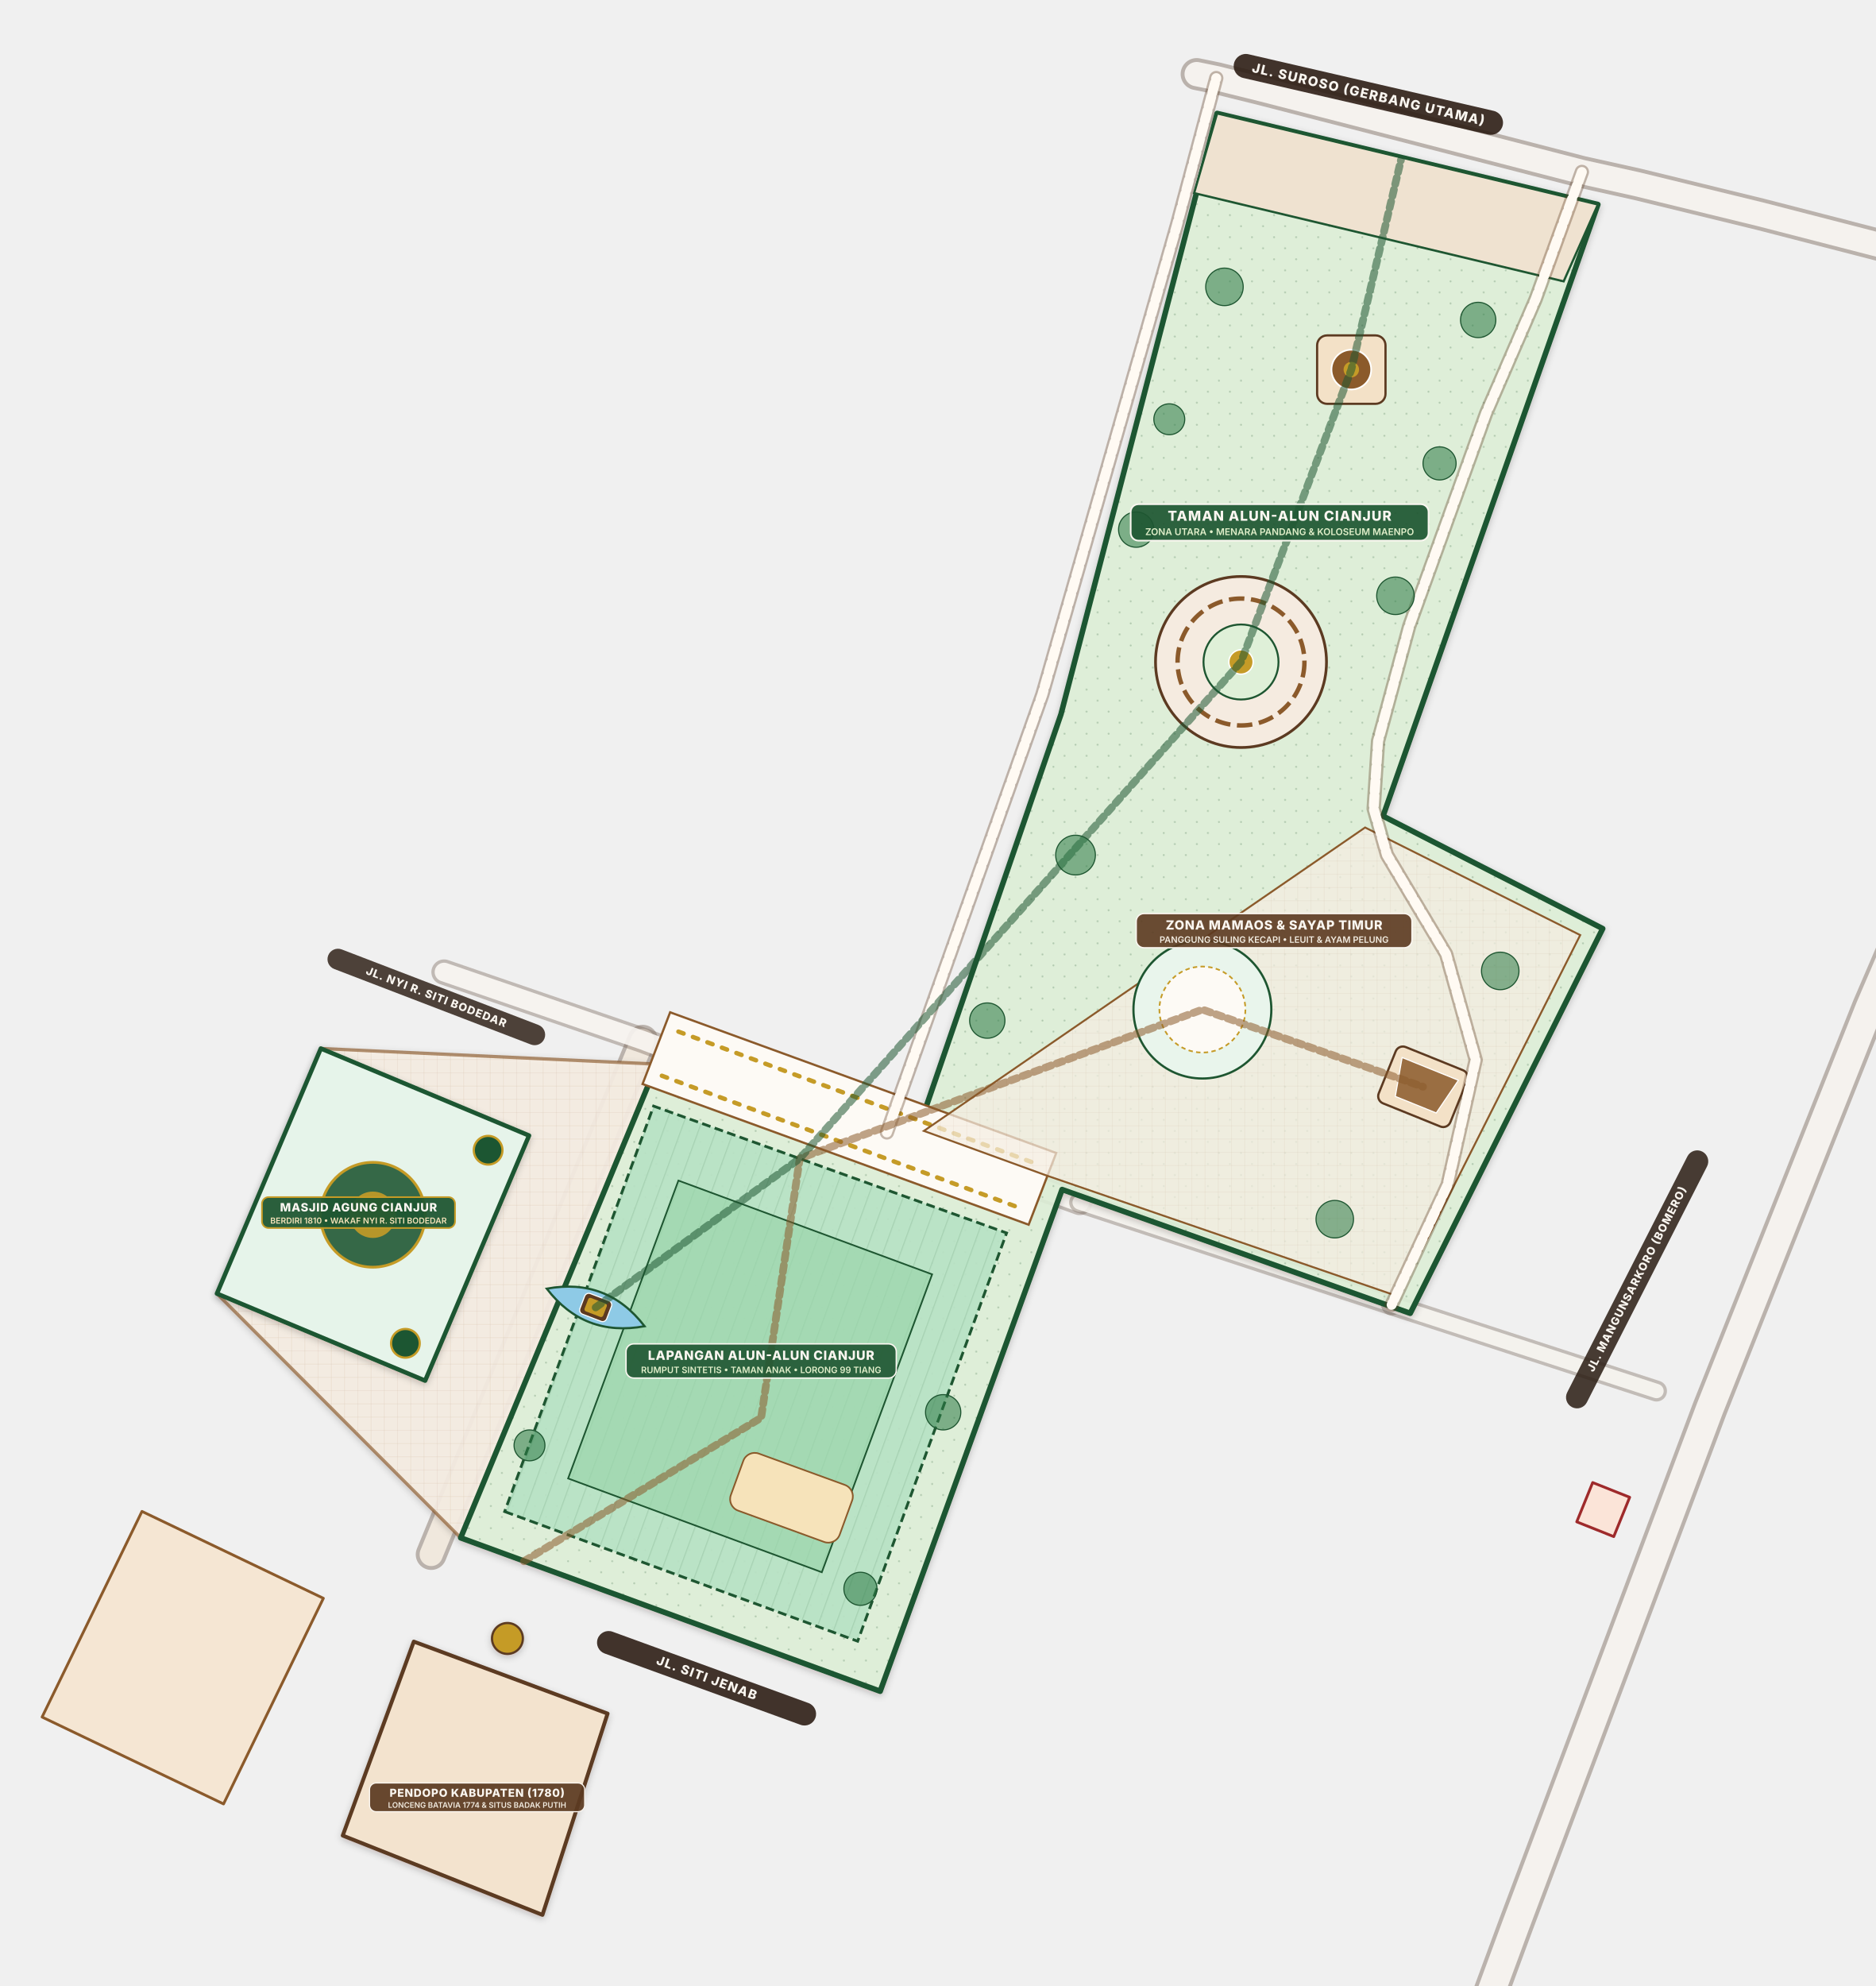
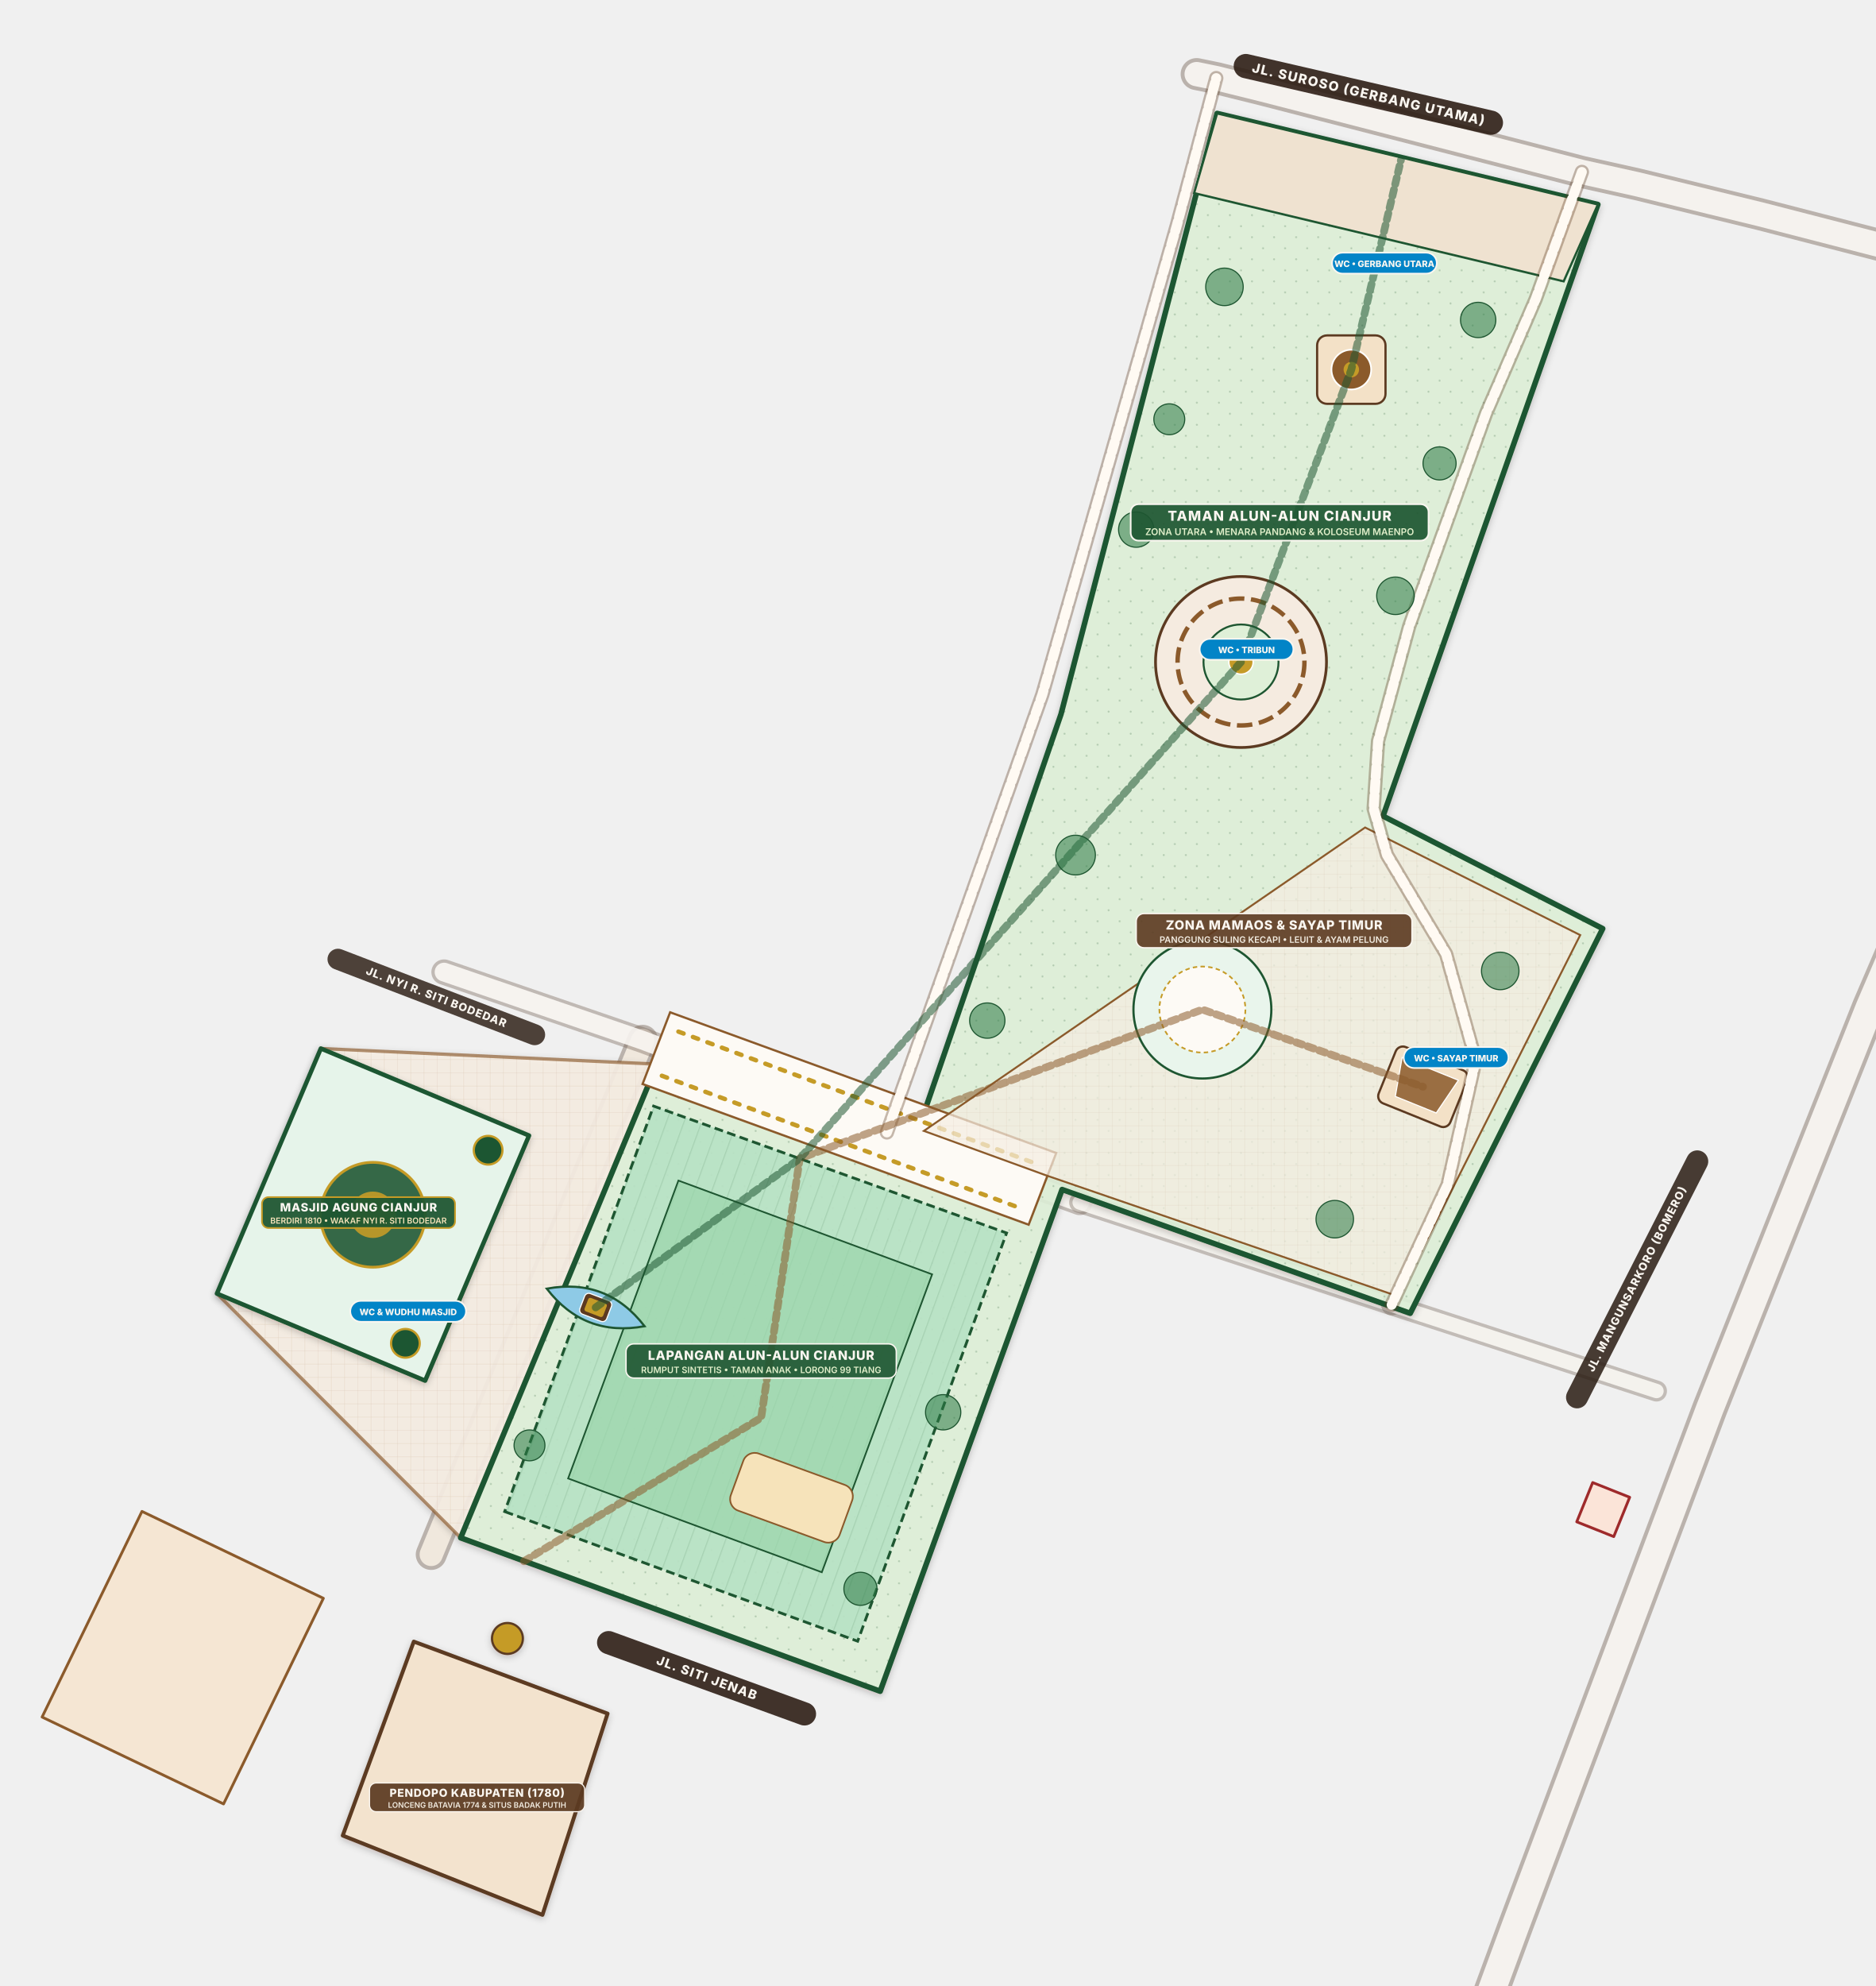
<svg xmlns="http://www.w3.org/2000/svg" viewBox="0 0 3400 3600" width="3400" height="3600">
  <defs>
    <pattern id="grassPattern" width="40" height="40" patternUnits="userSpaceOnUse">
      <rect width="40" height="40" fill="#dff0d8" fill-opacity="0.88" />
      <circle cx="10" cy="10" r="1.8" fill="#1E5631" fill-opacity="0.22" />
      <circle cx="30" cy="30" r="1.8" fill="#1E5631" fill-opacity="0.22" />
    </pattern>
    <pattern id="synthTurf" width="30" height="30" patternUnits="userSpaceOnUse" patternTransform="rotate(20)">
      <rect width="30" height="30" fill="#b8e2c4" fill-opacity="0.92" />
      <line x1="0" y1="0" x2="0" y2="30" stroke="#1E5631" stroke-width="4" stroke-opacity="0.12" />
    </pattern>
    <pattern id="pavingPattern" width="24" height="24" patternUnits="userSpaceOnUse">
      <rect width="24" height="24" fill="#f5ede2" fill-opacity="0.92" />
      <path d="M 24 0 L 0 0 0 24" fill="none" stroke="#8B5A2B" stroke-width="0.9" stroke-opacity="0.22" />
    </pattern>
    <filter id="softShadow" x="-10%" y="-10%" width="120%" height="120%">
      <feDropShadow dx="0" dy="4" stdDeviation="6" flood-color="#2A1B12" flood-opacity="0.22" />
    </filter>
  </defs>
  <g stroke-linecap="round" stroke-linejoin="round" fill="none">
    <polyline points="3873.7,564.4 3191.8,388.5 2967.9,333.9 2868.0,311.7 2402.8,191.7 2290.7,162.8 2205.1,141.6 2169.6,134.3" stroke="#78685a" stroke-width="58" stroke-opacity="0.45" />
    <polyline points="3873.7,564.4 3191.8,388.5 2967.9,333.9 2868.0,311.7 2402.8,191.7 2290.7,162.8 2205.1,141.6 2169.6,134.3" stroke="#fffdf9" stroke-width="44" stroke-opacity="0.85" />
    <polyline points="3873.7,564.4 3694.6,1052.1 3579.3,1365.8 3532.4,1493.5 3389.6,1825.8 3099.8,2553.7 2748.6,3488.3 2446.1,4307.5 2186.4,4992.5 2112.8,5178.3 2062.4,5320.5 2059.1,5327.0 1908.9,5723.7 1789.6,6035.7 1726.7,6184.4 1691.9,6243.6 1576.5,6384.8 1477.9,6462.0" stroke="#78685a" stroke-width="64" stroke-opacity="0.45" />
    <polyline points="3873.7,564.4 3694.6,1052.1 3579.3,1365.8 3532.4,1493.5 3389.6,1825.8 3099.8,2553.7 2748.6,3488.3 2446.1,4307.5 2186.4,4992.5 2112.8,5178.3 2062.4,5320.5 2059.1,5327.0 1908.9,5723.7 1789.6,6035.7 1726.7,6184.4 1691.9,6243.6 1576.5,6384.8 1477.9,6462.0" stroke="#fffdf9" stroke-width="50" stroke-opacity="0.85" />
    <polyline points="1165.2,1885.7 781.8,2817.8" stroke="#78685a" stroke-width="56" stroke-opacity="0.45" />
    <polyline points="1165.2,1885.7 781.8,2817.8" stroke="#f7efe4" stroke-width="42" stroke-opacity="0.88" />
    <polyline points="1957.5,2179.7 1608.0,2052.7 1313.1,1941.5 1278.1,1928.3 1214.4,1904.3 1165.2,1885.7 805.1,1762.1" stroke="#78685a" stroke-width="46" stroke-opacity="0.40" />
    <polyline points="1957.5,2179.7 1608.0,2052.7 1313.1,1941.5 1278.1,1928.3 1214.4,1904.3 1165.2,1885.7 805.1,1762.1" stroke="#fffdf9" stroke-width="34" stroke-opacity="0.85" />
    <polyline points="1957.5,2179.7 2523.1,2365.3" stroke="#78685a" stroke-width="38" stroke-opacity="0.38" />
    <polyline points="1957.5,2179.7 2523.1,2365.3" stroke="#fffdf9" stroke-width="26" stroke-opacity="0.82" />
    <polyline points="2523.1,2365.3 2569.7,2380.4 3003.3,2521.5" stroke="#78685a" stroke-width="38" stroke-opacity="0.38" />
    <polyline points="2523.1,2365.3 2569.7,2380.4 3003.3,2521.5" stroke="#fffdf9" stroke-width="26" stroke-opacity="0.82" />
  </g>
  <g filter="url(#softShadow)">
    <polygon points="581.7,1900.6 1191.1,1929.0 835.2,2787.6 393.3,2344.9" fill="url(#pavingPattern)" stroke="#8B5A2B" stroke-width="6" stroke-opacity="0.65" />
    <polygon points="835.2,2787.6 1595.8,3065.7 1925.6,2156.2 2556.8,2380.6 2905.8,1683.3 2507.5,1479.3 2897.0,370.7 2206.7,205.6 1923.6,1294.8 1647.0,2099.8 1191.1,1929.0 835.2,2787.6" fill="url(#grassPattern)" stroke="#1E5631" stroke-width="10" stroke-linejoin="round" />
  </g>
  <polygon points="915,2740 1555,2975 1825,2235 1185,2005" fill="url(#synthTurf)" stroke="#1E5631" stroke-width="5" stroke-dasharray="16 8" />
  <polygon points="1030,2680 1490,2850 1690,2310 1230,2140" fill="#99d5aa" fill-opacity="0.65" stroke="#1E5631" stroke-width="3" />
  <rect x="1330" y="2660" width="210" height="110" rx="22" transform="rotate(20 1435 2715)" fill="#f6e3ba" stroke="#8B5A2B" stroke-width="3" />
  <g>
    <polygon points="1165,1965 1865,2220 1915,2090 1215,1835" fill="#fdfaf5" stroke="#8B5A2B" stroke-width="4" />
    <line x1="1200" y1="1950" x2="1850" y2="2190" stroke="#C59B27" stroke-width="8" stroke-dasharray="10 18" stroke-linecap="round" />
    <line x1="1230" y1="1870" x2="1880" y2="2110" stroke="#C59B27" stroke-width="8" stroke-dasharray="10 18" stroke-linecap="round" />
  </g>
  <g transform="translate(1080, 2370) rotate(21)">
    <path d="M -95,0 Q 0,-58 95,0 Q 0,58 -95,0 Z" fill="#8ecae6" stroke="#1E5631" stroke-width="4" />
    <rect x="-26" y="-20" width="52" height="40" rx="8" fill="#5C3A21" stroke="#fff" stroke-width="2" />
    <rect x="-18" y="-13" width="36" height="26" rx="4" fill="#C59B27" />
  </g>
  <polygon points="1895,2130 2535,2350 2865,1695 2475,1500 1675,2050" fill="url(#pavingPattern)" fill-opacity="0.78" stroke="#8B5A2B" stroke-width="3.5" />
  <circle cx="2180" cy="1830" r="125" fill="#e9f5ec" stroke="#1E5631" stroke-width="4" />
  <circle cx="2180" cy="1830" r="78" fill="#fdfaf5" stroke="#C59B27" stroke-width="3" stroke-dasharray="8 6" />
  <g transform="translate(2580, 1970) rotate(22)">
    <rect x="-70" y="-55" width="140" height="110" rx="14" fill="#f3e1c7" stroke="#5C3A21" stroke-width="4" />
    <polygon points="-55,-35 55,-35 40,35 -40,35" fill="#8B5A2B" fill-opacity="0.85" stroke="#fff" stroke-width="2" />
  </g>
  <g transform="translate(2250, 1200)">
    <circle cx="0" cy="0" r="155" fill="#f5ebe0" stroke="#5C3A21" stroke-width="5" />
    <circle cx="0" cy="0" r="115" fill="none" stroke="#8B5A2B" stroke-width="8" stroke-dasharray="28 12" />
    <circle cx="0" cy="0" r="68" fill="#dff0d8" stroke="#1E5631" stroke-width="3.5" />
    <circle cx="0" cy="0" r="22" fill="#C59B27" stroke="#fff" stroke-width="2.5" />
  </g>
  <g transform="translate(2450, 670)">
    <rect x="-62" y="-62" width="124" height="124" rx="18" fill="#f3e1c7" stroke="#5C3A21" stroke-width="4" />
    <circle cx="0" cy="0" r="36" fill="#8B5A2B" stroke="#fff" stroke-width="3" />
    <circle cx="0" cy="0" r="14" fill="#C59B27" />
  </g>
  <polygon points="2206.7,205.6 2897.0,370.7 2835,510 2165,350" fill="#efe2d0" stroke="#1E5631" stroke-width="4" />
  <g fill="none" stroke-linecap="round" stroke-linejoin="round">
    <polyline points="1608.0,2052.7 1889.7,1259.4 2133.7,408.5 2205.1,141.6" stroke="#5C3A21" stroke-width="26" stroke-opacity="0.35" />
    <polyline points="1608.0,2052.7 1889.7,1259.4 2133.7,408.5 2205.1,141.6" stroke="#fffaf3" stroke-width="18" stroke-dasharray="18 8" />
    <polyline points="2868.0,311.7 2784.2,542.3 2694.3,749.4 2554.8,1135.6 2498.5,1343.3 2490.5,1465.8 2514.6,1549.7 2621.9,1729.5 2675.5,1921.2 2624.6,2147.6 2523.1,2365.3" stroke="#5C3A21" stroke-width="26" stroke-opacity="0.35" />
    <polyline points="2868.0,311.7 2784.2,542.3 2694.3,749.4 2554.8,1135.6 2498.5,1343.3 2490.5,1465.8 2514.6,1549.7 2621.9,1729.5 2675.5,1921.2 2624.6,2147.6 2523.1,2365.3" stroke="#fffaf3" stroke-width="18" stroke-dasharray="18 8" />
    <polyline points="950,2830 1380,2570 1450,2100 2180,1830 2580,1970" stroke="#8B5A2B" stroke-width="14" stroke-dasharray="12 10" stroke-opacity="0.55" />
    <polyline points="1080,2370 1450,2100 2250,1200 2450,670 2540,290" stroke="#1E5631" stroke-width="14" stroke-dasharray="12 10" stroke-opacity="0.55" />
  </g>
  <g filter="url(#softShadow)">
    <polygon points="393.3,2344.9 581.7,1900.6 959.2,2058.4 770.8,2502.7 393.3,2344.9" fill="#e6f4ea" stroke="#1E5631" stroke-width="8" stroke-linejoin="round" />
    <circle cx="676" cy="2202" r="95" fill="#1E5631" fill-opacity="0.88" stroke="#C59B27" stroke-width="5" />
    <circle cx="676" cy="2202" r="42" fill="#C59B27" fill-opacity="0.9" />
    <circle cx="885" cy="2085" r="26" fill="#1E5631" stroke="#C59B27" stroke-width="4" />
    <circle cx="735" cy="2435" r="26" fill="#1E5631" stroke="#C59B27" stroke-width="4" />
  </g>
  <g filter="url(#softShadow)">
    <polygon points="750.2,2975.7 621.4,3327.3 983.5,3471.1 1101.6,3106.2 750.2,2975.7" fill="#f3e3ce" stroke="#5C3A21" stroke-width="7" stroke-linejoin="round" />
    <circle cx="920" cy="2970" r="28" fill="#C59B27" stroke="#5C3A21" stroke-width="4" />
  </g>
  <polygon points="257.4,2739.7 586.3,2897.2 405.3,3270.0 76.3,3112.5 257.4,2739.7" fill="#f5e6d3" stroke="#8B5A2B" stroke-width="5" stroke-linejoin="round" />
  <polygon points="2887.6,2687.4 2954.7,2714.1 2925.8,2785.4 2858.7,2758.6 2887.6,2687.4" fill="#fbe4d8" stroke="#9E2A2B" stroke-width="5" stroke-linejoin="round" />
  <g fill="#2d7a46" fill-opacity="0.55" stroke="#1E5631" stroke-width="2">
    <circle cx="2060" cy="960" r="32" />
    <circle cx="2120" cy="760" r="28" />
    <circle cx="2220" cy="520" r="34" />
    <circle cx="2680" cy="580" r="32" />
    <circle cx="2610" cy="840" r="30" />
    <circle cx="2530" cy="1080" r="34" />
    <circle cx="1950" cy="1550" r="36" />
    <circle cx="1790" cy="1850" r="32" />
    <circle cx="2720" cy="1760" r="34" />
    <circle cx="2420" cy="2210" r="34" />
    <circle cx="1710" cy="2560" r="32" />
    <circle cx="1560" cy="2880" r="30" />
    <circle cx="960" cy="2620" r="28" />
  </g>
  <g font-family="system-ui, -apple-system, sans-serif" font-weight="800" text-anchor="middle">
    <g transform="translate(2480, 175) rotate(13)">
      <rect x="-250" y="-26" width="500" height="44" rx="22" fill="#2A1B12" fill-opacity="0.88" />
      <text x="0" y="4" fill="#FAF6F0" font-size="24" letter-spacing="2">JL. SUROSO (GERBANG UTAMA)</text>
    </g>
    <g transform="translate(1280, 3045) rotate(20)">
      <rect x="-210" y="-24" width="420" height="42" rx="21" fill="#2A1B12" fill-opacity="0.88" />
      <text x="0" y="4" fill="#FAF6F0" font-size="23" letter-spacing="2">JL. SITI JENAB</text>
    </g>
    <g transform="translate(790, 1810) rotate(21)">
      <rect x="-210" y="-22" width="420" height="38" rx="19" fill="#2A1B12" fill-opacity="0.82" />
      <text x="0" y="4" fill="#FAF6F0" font-size="20" letter-spacing="1.5">JL. NYI R. SITI BODEDAR</text>
    </g>
    <g transform="translate(2970, 2320) rotate(-63)">
      <rect x="-260" y="-22" width="520" height="40" rx="20" fill="#2A1B12" fill-opacity="0.85" />
      <text x="0" y="4" fill="#FAF6F0" font-size="20" letter-spacing="1.5">JL. MANGUNSARKORO (BOMERO)</text>
    </g>
    <g transform="translate(2320, 950)">
      <rect x="-270" y="-36" width="540" height="66" rx="14" fill="#1E5631" fill-opacity="0.92" stroke="#FAF6F0" stroke-width="3" />
      <text x="0" y="-6" fill="#FAF6F0" font-size="25" letter-spacing="1.5">TAMAN ALUN-ALUN CIANJUR</text>
      <text x="0" y="20" fill="#e2f0cb" font-size="17" font-weight="600">ZONA UTARA • MENARA PANDANG &amp; KOLOSEUM MAENPO</text>
    </g>
    <g transform="translate(2310, 1690)">
      <rect x="-250" y="-34" width="500" height="62" rx="14" fill="#5C3A21" fill-opacity="0.90" stroke="#FAF6F0" stroke-width="2.5" />
      <text x="0" y="-5" fill="#FAF6F0" font-size="23" letter-spacing="1">ZONA MAMAOS &amp; SAYAP TIMUR</text>
      <text x="0" y="19" fill="#F3EDE2" font-size="16" font-weight="600">PANGGUNG SULING KECAPI • LEUIT &amp; AYAM PELUNG</text>
    </g>
    <g transform="translate(1380, 2470)">
      <rect x="-245" y="-34" width="490" height="62" rx="14" fill="#1E5631" fill-opacity="0.90" stroke="#FAF6F0" stroke-width="2.5" />
      <text x="0" y="-5" fill="#FAF6F0" font-size="23" letter-spacing="1">LAPANGAN ALUN-ALUN CIANJUR</text>
      <text x="0" y="19" fill="#e2f0cb" font-size="16" font-weight="600">RUMPUT SINTETIS • TAMAN ANAK • LORONG 99 TIANG</text>
    </g>
    <g transform="translate(650, 2200)">
      <rect x="-175" y="-30" width="350" height="56" rx="12" fill="#1E5631" fill-opacity="0.94" stroke="#C59B27" stroke-width="3" />
      <text x="0" y="-4" fill="#FAF6F0" font-size="21" letter-spacing="1">MASJID AGUNG CIANJUR</text>
      <text x="0" y="18" fill="#f6e3ba" font-size="15" font-weight="600">BERDIRI 1810 • WAKAF NYI R. SITI BODEDAR</text>
    </g>
    <g transform="translate(865, 3260)">
      <rect x="-195" y="-28" width="390" height="52" rx="12" fill="#5C3A21" fill-opacity="0.92" stroke="#FAF6F0" stroke-width="2" />
      <text x="0" y="-3" fill="#FAF6F0" font-size="20" letter-spacing="1">PENDOPO KABUPATEN (1780)</text>
      <text x="0" y="17" fill="#F3EDE2" font-size="14" font-weight="600">LONCENG BATAVIA 1774 &amp; SITUS BADAK PUTIH</text>
    </g>
+     <g transform="translate(2260, 1180)">
+       <rect x="-85" y="-22" width="170" height="38" rx="19" fill="#0284c7" stroke="#FAF6F0" stroke-width="3" />
+       <text x="0" y="4" fill="#FAF6F0" font-size="16" font-weight="800">WC • TRIBUN</text>
+     </g>
+     <g transform="translate(740, 2380)">
+       <rect x="-105" y="-22" width="210" height="38" rx="19" fill="#0284c7" stroke="#FAF6F0" stroke-width="3" />
+       <text x="0" y="4" fill="#FAF6F0" font-size="16" font-weight="800">WC &amp; WUDHU MASJID</text>
+     </g>
+     <g transform="translate(2510, 480)">
+       <rect x="-95" y="-22" width="190" height="38" rx="19" fill="#0284c7" stroke="#FAF6F0" stroke-width="3" />
+       <text x="0" y="4" fill="#FAF6F0" font-size="16" font-weight="800">WC • GERBANG UTARA</text>
+     </g>
+     <g transform="translate(2640, 1920)">
+       <rect x="-95" y="-22" width="190" height="38" rx="19" fill="#0284c7" stroke="#FAF6F0" stroke-width="3" />
+       <text x="0" y="4" fill="#FAF6F0" font-size="16" font-weight="800">WC • SAYAP TIMUR</text>
+     </g>
  </g>
</svg>
